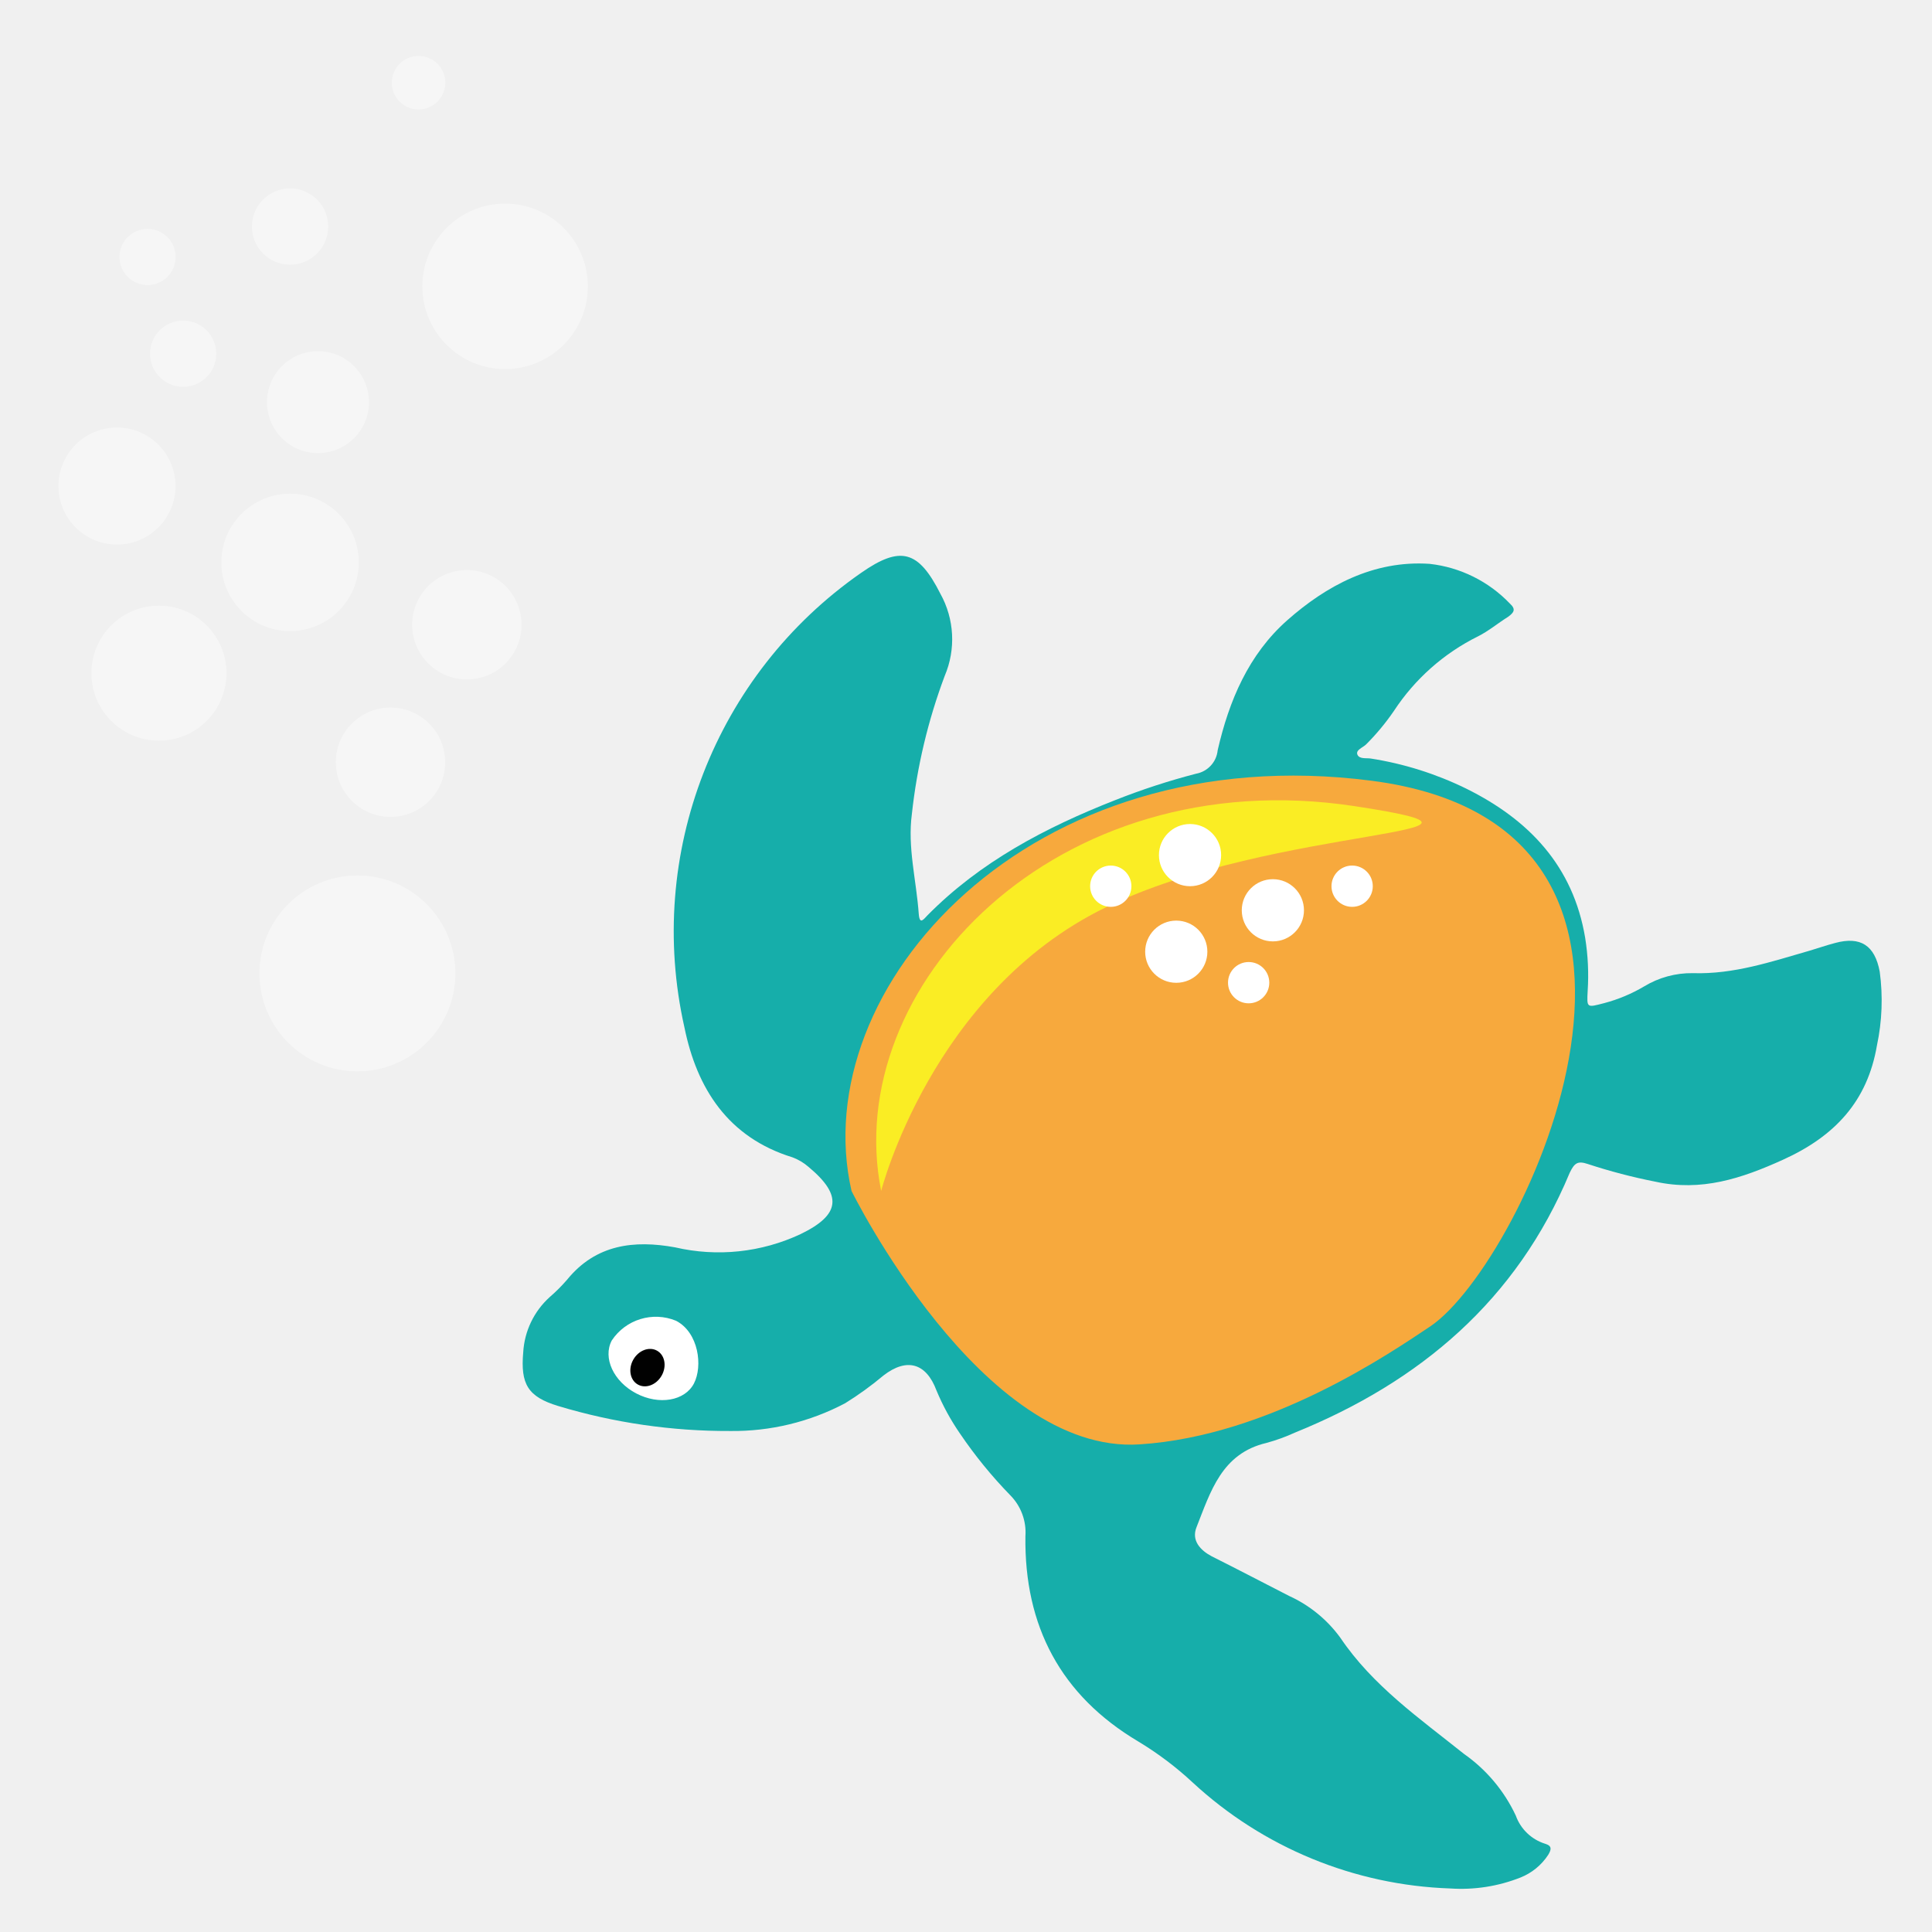
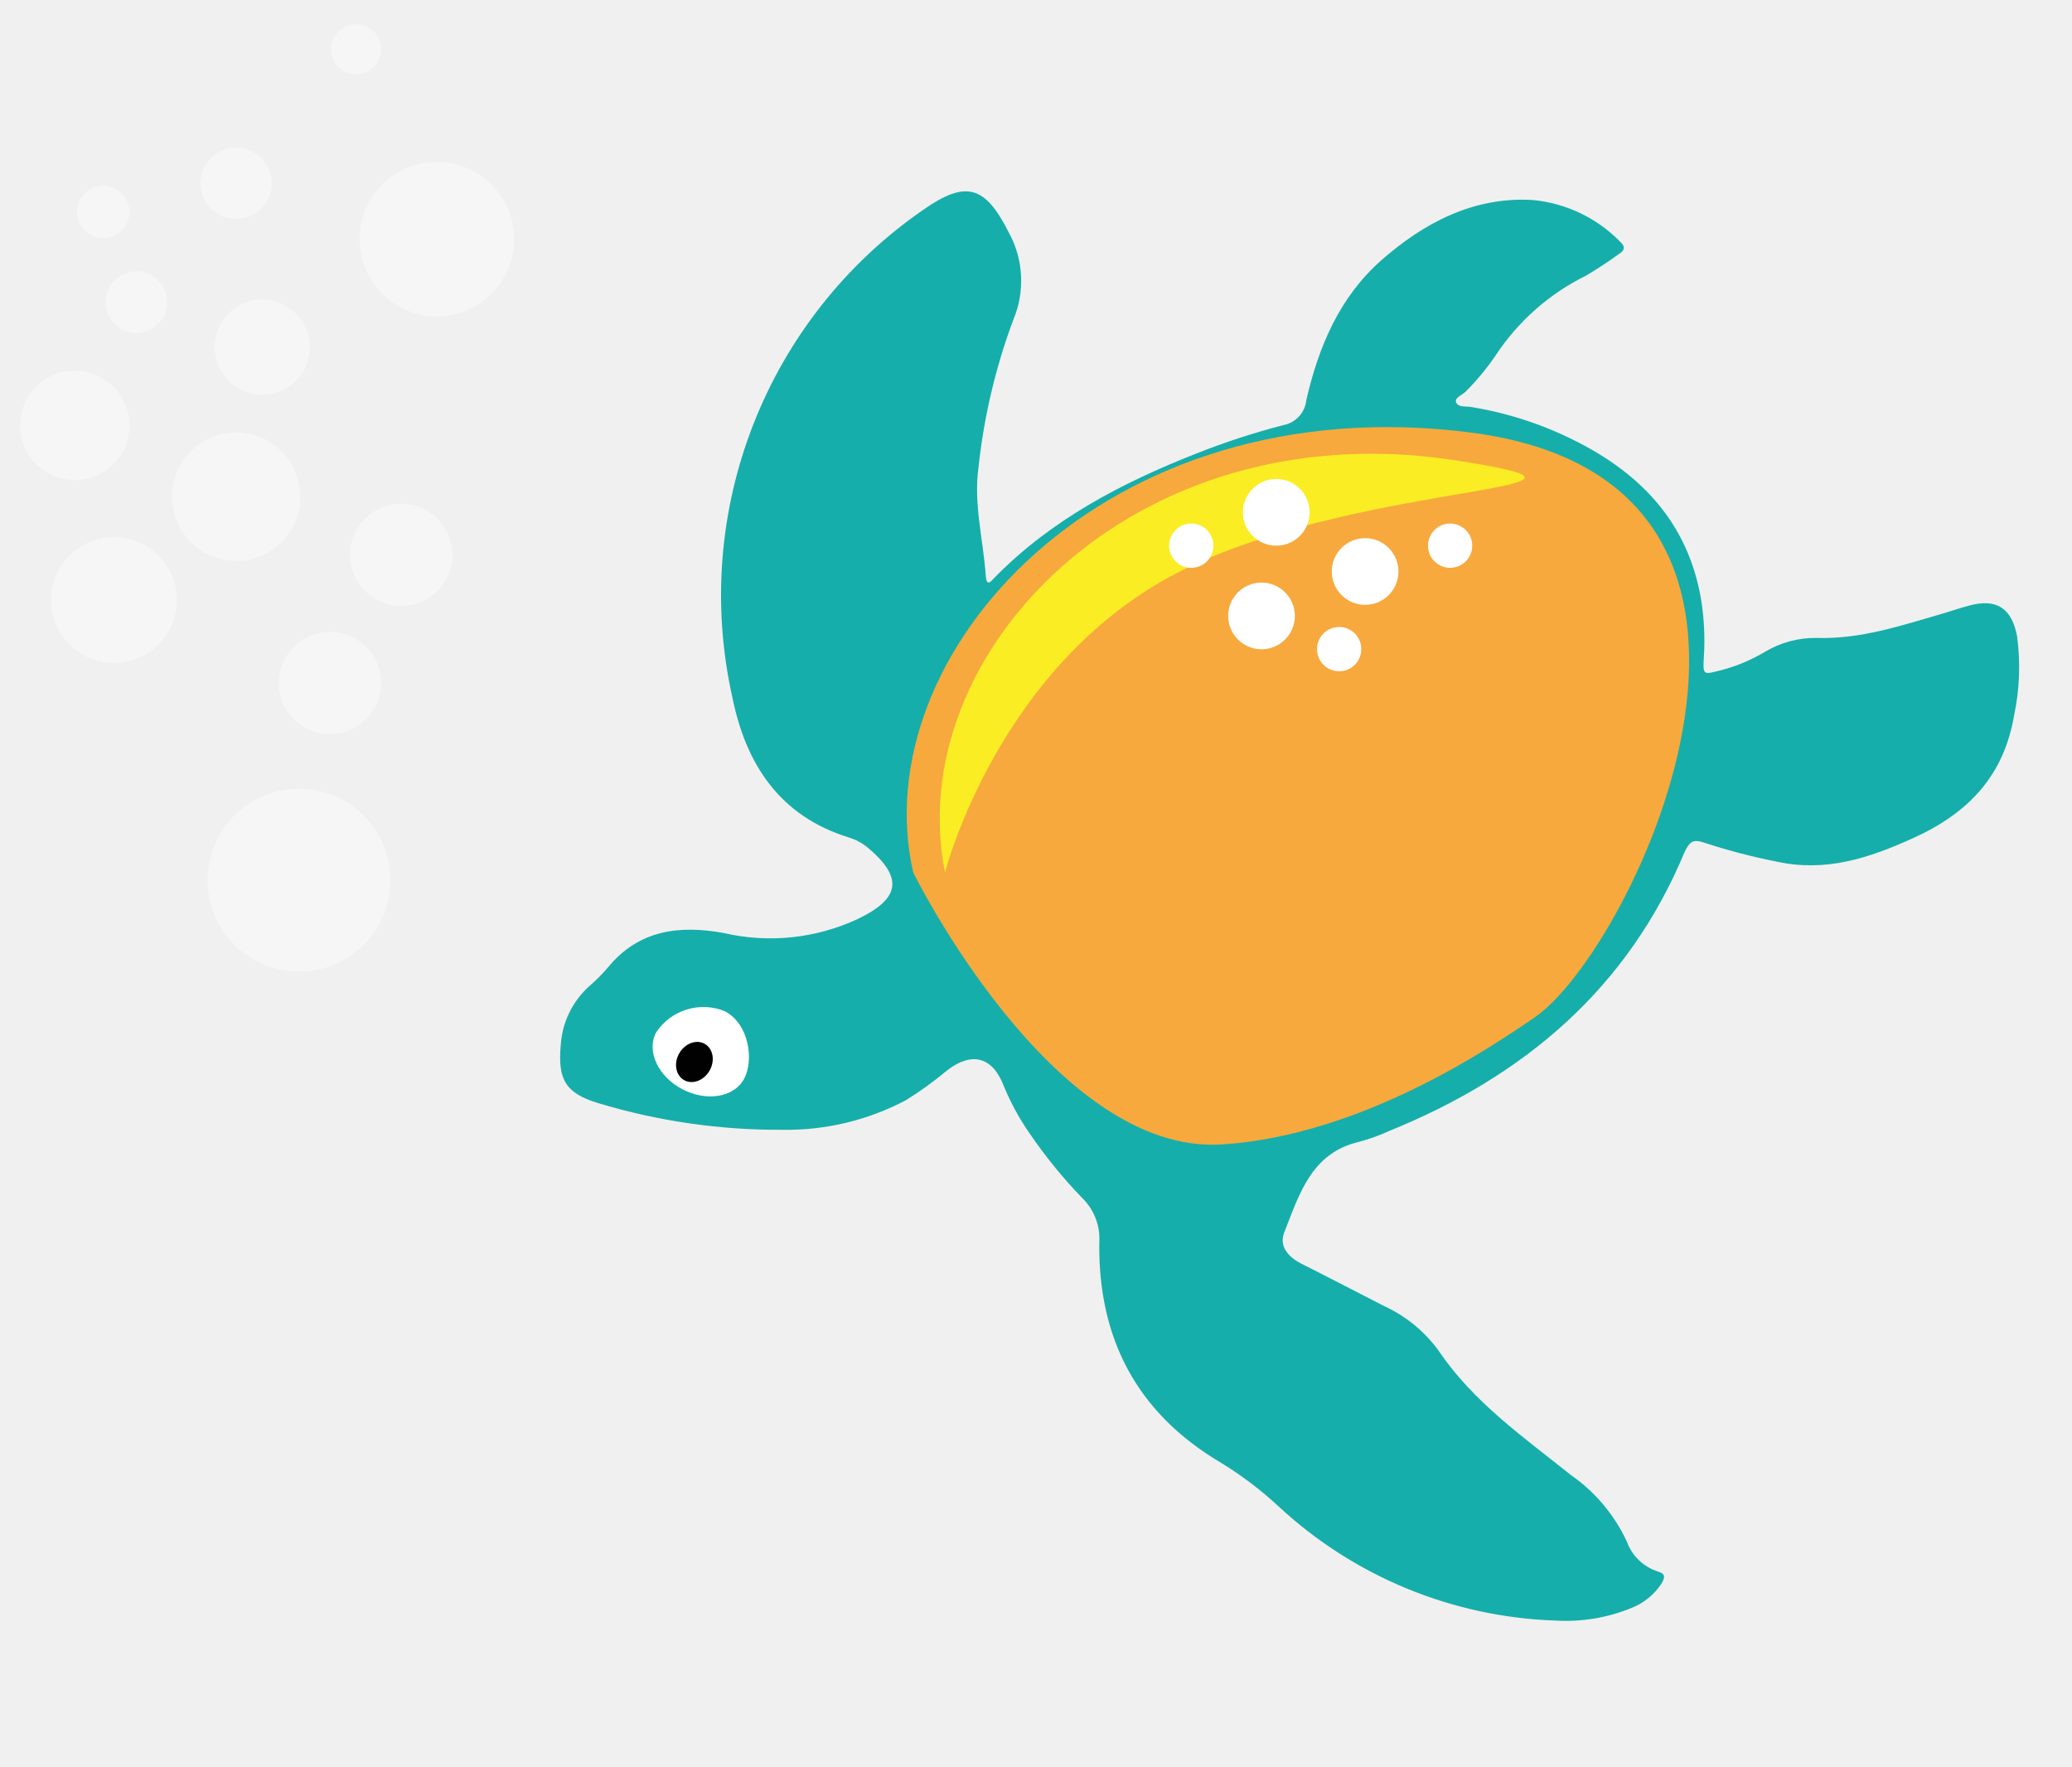
- <svg xmlns="http://www.w3.org/2000/svg" viewBox="0 0 146 146">
+ <svg xmlns="http://www.w3.org/2000/svg" viewBox="0 0 146 124.48">
  <defs>
    <style>.cls-1,.cls-3{fill:#fff;}.cls-1{opacity:0.43;}.cls-2{fill:#16aeaa;}.cls-4{fill:#010101;}.cls-5{fill:#f7a93d;}.cls-6{fill:#faed24;}</style>
  </defs>
  <g id="TEXY">
-     <circle class="cls-1" cx="27.01" cy="73.56" r="7.4" />
-     <circle class="cls-1" cx="35.28" cy="47.21" r="4.13" />
-     <circle class="cls-1" cx="31.63" cy="6.25" r="2.02" />
-     <circle class="cls-1" cx="29.51" cy="57.6" r="4.13" />
-     <circle class="cls-1" cx="21.92" cy="42.5" r="5.19" />
-     <circle class="cls-1" cx="12.01" cy="50.87" r="5.1" />
-     <circle class="cls-1" cx="38.17" cy="21.64" r="6.25" />
-     <circle class="cls-1" cx="24.03" cy="30.39" r="3.85" />
-     <circle class="cls-1" cx="13.84" cy="26.73" r="2.5" />
-     <circle class="cls-1" cx="21.92" cy="17.12" r="2.88" />
-     <circle class="cls-1" cx="11.15" cy="19.42" r="2.12" />
-     <circle class="cls-1" cx="8.84" cy="36.73" r="4.42" />
-     <path class="cls-2" d="M109.59,142.71a30.16,30.16,0,0,1-19.45-8,24.88,24.88,0,0,0-4.11-3.1c-5.88-3.49-8.63-8.74-8.54-15.51A4,4,0,0,0,76.35,113a34.05,34.05,0,0,1-3.8-4.66,17.78,17.78,0,0,1-1.78-3.26c-.78-2.09-2.25-2.49-4-1.14a24.87,24.87,0,0,1-2.9,2.1,18.11,18.11,0,0,1-8.69,2.1,44.43,44.43,0,0,1-13-1.89c-2.31-.7-2.85-1.67-2.64-4.06a6.1,6.1,0,0,1,2-4.17,12.65,12.65,0,0,0,1.32-1.32c2.17-2.67,5.07-3,8.15-2.44a14.56,14.56,0,0,0,9.49-1c3-1.45,3.19-2.92.61-5.07a3.92,3.92,0,0,0-1.22-.73c-4.87-1.5-7.23-5.2-8.17-9.83A33,33,0,0,1,65.06,43.3c3-2.1,4.35-1.7,6,1.56a7.08,7.08,0,0,1,.33,6.22,42.87,42.87,0,0,0-2.48,10.43c-.34,2.54.34,5,.52,7.56.07.86.38.38.65.11,4-4.06,8.94-6.65,14.18-8.71a52.08,52.08,0,0,1,6.12-2,2,2,0,0,0,1.64-1.78c.86-3.74,2.33-7.23,5.26-9.82s6.51-4.55,10.76-4.26a9.91,9.91,0,0,1,6.06,3c.47.43.32.67-.13,1-.77.48-1.48,1.08-2.28,1.48a16.2,16.2,0,0,0-6.35,5.63,17.67,17.67,0,0,1-2.11,2.54c-.25.24-.8.42-.65.77s.68.24,1,.29a25.24,25.24,0,0,1,7.21,2.27c4.76,2.35,8.1,5.87,9,11.28a18,18,0,0,1,.19,4c-.07,1.32-.08,1.28,1.27.93a11.91,11.91,0,0,0,3-1.26,6.91,6.91,0,0,1,3.68-1c3.09.1,5.94-.87,8.83-1.7.64-.19,1.27-.41,1.92-.58,1.92-.52,3,.18,3.37,2.17a16.29,16.29,0,0,1-.21,5.57c-.72,4.23-3.19,6.87-7.1,8.64-3.15,1.43-6.18,2.42-9.64,1.66a42.8,42.8,0,0,1-5.12-1.34c-.75-.25-1-.08-1.36.67-4,9.61-11.29,15.79-20.76,19.63a14.19,14.19,0,0,1-2.15.78c-3.39.79-4.23,3.69-5.29,6.37-.4,1,.28,1.74,1.15,2.2,2,1,3.9,2,5.86,3a9.81,9.81,0,0,1,3.85,3.14c2.45,3.64,6,6.11,9.35,8.79a11.8,11.8,0,0,1,3.92,4.67,3.44,3.44,0,0,0,2.21,2.12c.58.17.45.48.23.85a4.48,4.48,0,0,1-2.08,1.7A12.2,12.2,0,0,1,109.59,142.71Z" />
-     <path class="cls-3" d="M52.44,104.55c-.69,1.32-2.64,1.65-4.36.75s-2.54-2.69-1.85-4a4,4,0,0,1,4.86-1.49C52.8,100.7,53.12,103.24,52.44,104.55Z" />
-     <ellipse class="cls-4" cx="48.93" cy="103.35" rx="1.47" ry="1.23" transform="translate(-65.04 94.05) rotate(-60)" />
-     <path class="cls-5" d="M64.35,90c-3.51-15.34,13.4-34.35,39.3-31,27.15,3.51,11.5,36.42,4.47,41.21-3,2-12.14,8.31-22,8.94C74.17,109.94,64.35,90,64.35,90Z" />
-     <path class="cls-6" d="M66.59,90c-3.08-15.34,13.13-32.52,35.78-29.08,14.7,2.24-6,1.39-18.85,7.67C70.4,75,66.59,90,66.59,90Z" />
-     <circle class="cls-3" cx="96.19" cy="68.79" r="2.35" />
-     <circle class="cls-3" cx="102.18" cy="66.97" r="1.56" />
-     <circle class="cls-3" cx="94.36" cy="74.26" r="1.56" />
-     <circle class="cls-3" cx="83.94" cy="66.97" r="1.56" />
-     <circle class="cls-3" cx="89.93" cy="64.62" r="2.35" />
-     <circle class="cls-3" cx="88.89" cy="71.92" r="2.35" />
+     <circle class="cls-1" cx="21.07" cy="62.02" r="6.44" />
+     <circle class="cls-1" cx="28.27" cy="39.1" r="3.6" />
+     <circle class="cls-1" cx="25.09" cy="3.47" r="1.76" />
+     <circle class="cls-1" cx="23.25" cy="48.13" r="3.6" />
+     <circle class="cls-1" cx="16.64" cy="35" r="4.52" />
+     <circle class="cls-1" cx="8.03" cy="42.28" r="4.43" />
+     <circle class="cls-1" cx="30.78" cy="16.85" r="5.44" />
+     <circle class="cls-1" cx="18.48" cy="24.46" r="3.35" />
+     <circle class="cls-1" cx="9.61" cy="21.29" r="2.17" />
+     <circle class="cls-1" cx="16.64" cy="12.92" r="2.51" />
+     <circle class="cls-1" cx="7.27" cy="14.93" r="1.84" />
+     <circle class="cls-1" cx="5.27" cy="29.98" r="3.85" />
+     <path class="cls-2" d="M109.59,114.19a30.16,30.16,0,0,1-19.45-8A25.51,25.51,0,0,0,86,103.05c-5.88-3.48-8.63-8.73-8.54-15.5a4,4,0,0,0-1.14-3.07,34.67,34.67,0,0,1-3.8-4.66,17.54,17.54,0,0,1-1.78-3.27c-.78-2.08-2.25-2.48-4-1.13a24.87,24.87,0,0,1-2.9,2.1,18,18,0,0,1-8.69,2.09,44.09,44.09,0,0,1-13-1.88c-2.31-.7-2.85-1.67-2.64-4.06a6.1,6.1,0,0,1,2-4.17,12.65,12.65,0,0,0,1.32-1.32c2.17-2.67,5.07-3,8.15-2.44a14.56,14.56,0,0,0,9.49-1c3-1.45,3.19-2.92.61-5.07A3.92,3.92,0,0,0,59.78,59c-4.87-1.51-7.23-5.2-8.17-9.84A33,33,0,0,1,65.06,14.78c3-2.1,4.35-1.7,6,1.56a7.08,7.08,0,0,1,.33,6.22A42.87,42.87,0,0,0,68.94,33c-.34,2.54.34,5,.52,7.56.07.86.38.38.65.11,4-4.07,8.94-6.65,14.18-8.71a52.08,52.08,0,0,1,6.12-2,2,2,0,0,0,1.64-1.78c.86-3.74,2.33-7.23,5.26-9.82s6.51-4.55,10.76-4.26A9.91,9.91,0,0,1,114.13,17c.47.43.32.67-.13.95a27,27,0,0,1-2.28,1.49,16.2,16.2,0,0,0-6.35,5.63,17.67,17.67,0,0,1-2.11,2.54c-.25.24-.8.42-.65.76s.68.25,1,.3A25.24,25.24,0,0,1,110.87,31c4.76,2.35,8.1,5.87,9,11.28a18,18,0,0,1,.19,4c-.07,1.32-.08,1.28,1.27.93a11.91,11.91,0,0,0,3-1.26,6.91,6.91,0,0,1,3.68-1c3.09.1,5.94-.87,8.83-1.7.64-.19,1.27-.41,1.92-.58,1.92-.52,3,.18,3.37,2.17a16.29,16.29,0,0,1-.21,5.57c-.72,4.23-3.19,6.87-7.1,8.64-3.15,1.43-6.18,2.42-9.64,1.66a42.8,42.8,0,0,1-5.12-1.34c-.75-.25-1-.08-1.36.67-4,9.61-11.29,15.78-20.76,19.63a14.19,14.19,0,0,1-2.15.78c-3.39.78-4.23,3.69-5.29,6.37-.4,1,.28,1.74,1.15,2.2,2,1,3.9,2,5.86,3a9.81,9.81,0,0,1,3.85,3.14c2.45,3.64,6,6.11,9.35,8.79a11.73,11.73,0,0,1,3.92,4.67,3.44,3.44,0,0,0,2.21,2.12c.58.17.45.48.23.85a4.48,4.48,0,0,1-2.08,1.7A12.2,12.2,0,0,1,109.59,114.19Z" />
+     <path class="cls-3" d="M52.44,76c-.69,1.32-2.64,1.65-4.36.75s-2.54-2.69-1.85-4a4,4,0,0,1,4.86-1.49C52.8,72.18,53.12,74.72,52.44,76Z" />
+     <ellipse class="cls-4" cx="48.93" cy="74.83" rx="1.47" ry="1.23" transform="translate(-40.34 79.79) rotate(-60)" />
+     <path class="cls-5" d="M64.35,61.48c-3.51-15.33,13.4-34.34,39.3-31,27.15,3.52,11.5,36.43,4.47,41.22-3,2.05-12.14,8.3-22,8.94C74.17,81.42,64.35,61.48,64.35,61.48Z" />
+     <path class="cls-6" d="M66.59,61.48C63.51,46.15,79.72,29,102.37,32.41c14.7,2.24-6,1.39-18.85,7.67C70.4,46.47,66.59,61.48,66.59,61.48Z" />
+     <circle class="cls-3" cx="96.19" cy="40.27" r="2.35" />
+     <circle class="cls-3" cx="102.18" cy="38.45" r="1.56" />
+     <circle class="cls-3" cx="94.36" cy="45.74" r="1.56" />
+     <circle class="cls-3" cx="83.94" cy="38.45" r="1.56" />
+     <circle class="cls-3" cx="89.93" cy="36.1" r="2.35" />
+     <circle class="cls-3" cx="88.89" cy="43.4" r="2.35" />
  </g>
</svg>
